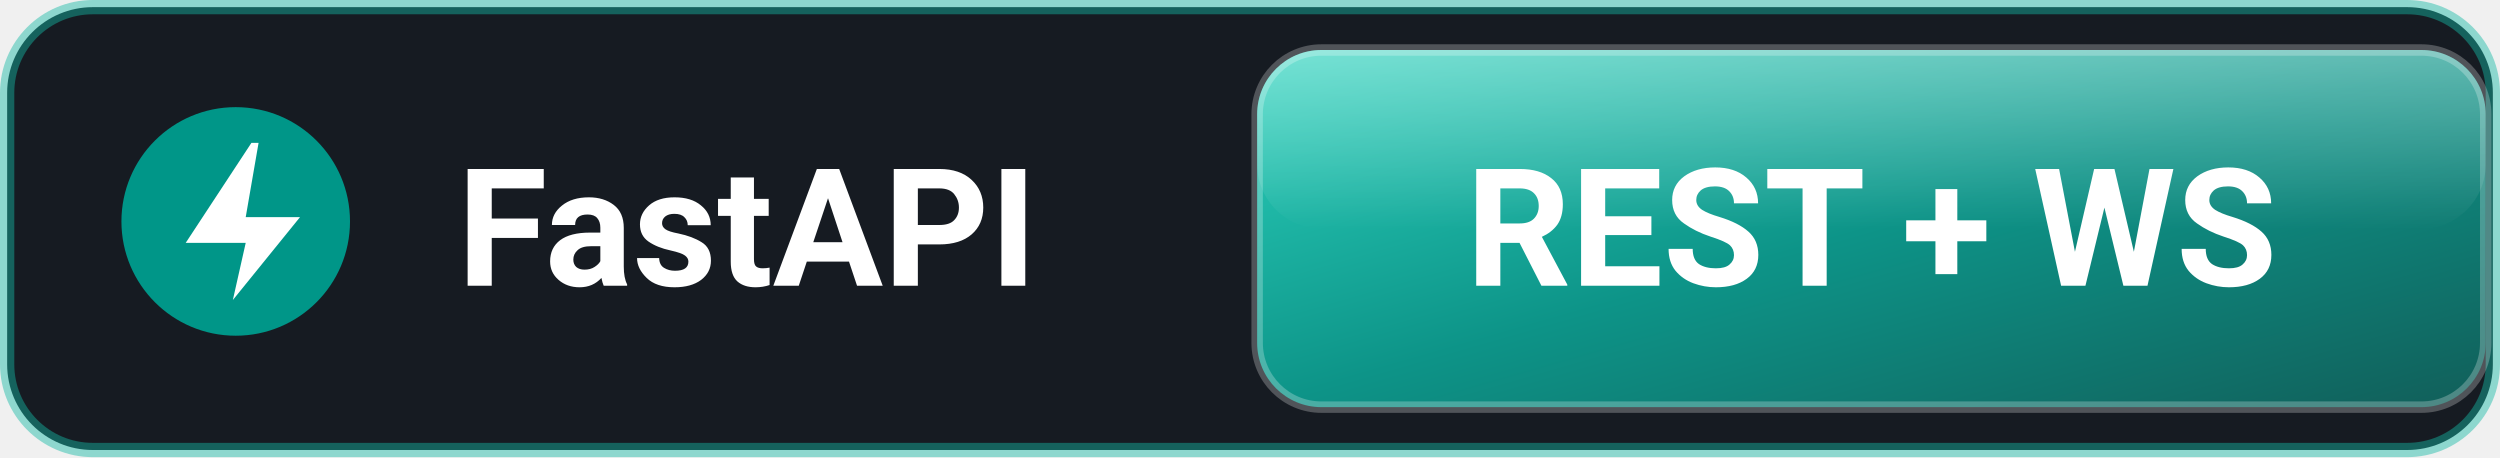
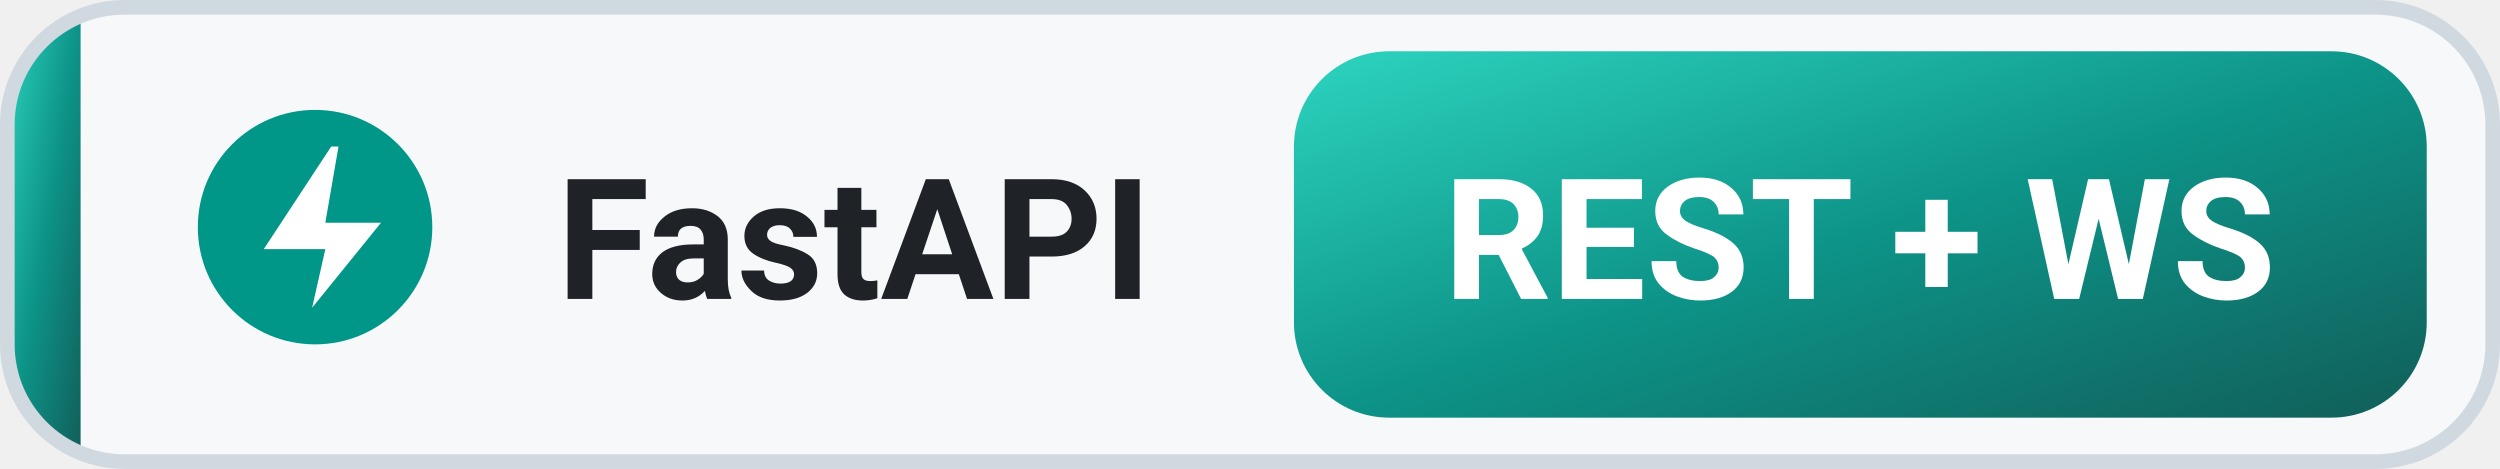
- <svg xmlns="http://www.w3.org/2000/svg" viewBox="0 0 175 32" width="175" height="32" fill="none">
+ <svg xmlns="http://www.w3.org/2000/svg" viewBox="0 0 170.6 32" width="170.6" height="32" fill="none" role="img" aria-label="FastAPI: REST + WS">
  <defs>
-     <linearGradient id="fastapi-grad" x1="0%" y1="0%" x2="100%" y2="100%">
+     <linearGradient id="fastapi-accent" x1="0%" y1="0%" x2="100%" y2="100%">
      <stop offset="0%" stop-color="#2DD4BF" />
      <stop offset="50%" stop-color="#0D9488" />
      <stop offset="100%" stop-color="#115E59" />
    </linearGradient>
-     <linearGradient id="fastapi-gloss" x1="0%" y1="0%" x2="0%" y2="100%">
-       <stop offset="0%" stop-color="#FFFFFF" stop-opacity="0.35" />
-       <stop offset="100%" stop-color="#FFFFFF" stop-opacity="0.0" />
-     </linearGradient>
+     <clipPath id="fastapi-clip">
+       <rect x="0.5" y="0.5" width="169.6" height="31" rx="8" />
+     </clipPath>
  </defs>
  <style>
-     .badge-label { font-family: -apple-system, BlinkMacSystemFont, 'Segoe UI', Roboto, Helvetica, Arial, sans-serif; font-size: 11.5px; font-weight: 600; fill: #FFFFFF; }
-     .badge-value { font-family: -apple-system, BlinkMacSystemFont, 'Segoe UI', Roboto, Helvetica, Arial, sans-serif; font-size: 11.5px; font-weight: 700; fill: #FFFFFF; }
+     text { font-family: -apple-system, BlinkMacSystemFont, 'Segoe UI', Roboto, Helvetica, Arial, sans-serif; font-size: 11.5px; }
+     .card { fill: #F6F8FA; }
+     .edge { stroke: #D1D9E0; }
+     .lbl { font-weight: 600; fill: #1F2328; }
+     .val { font-weight: 700; fill: #FFFFFF; }
+     @media (prefers-color-scheme: dark) {
+       .card { fill: #161B22; }
+       .edge { stroke: #30363D; }
+       .lbl { fill: #E6EDF3; }
+     }
  </style>
  <g>
-     <rect x="0.5" y="0.5" width="174" height="31" rx="6" fill="#161B22" stroke="rgba(20, 184, 166, 0.45)" stroke-width="1" />
-     <g transform="translate(8, 7)">
+     <rect class="card" x="0.5" y="0.5" width="169.6" height="31" rx="8" />
+     <g clip-path="url(#fastapi-clip)">
+       <rect x="0.5" y="0.5" width="5" height="31" fill="url(#fastapi-accent)" />
+     </g>
+     <g transform="translate(13, 7)">
      <circle cx="8.5" cy="8.5" r="8" fill="#009688" />
      <path d="M9.6 3 L5 10 H9.2 L8.3 14 L13 8.2 H9.2 L10.1 3 Z" fill="#FFFFFF" />
    </g>
-     <text x="32" y="20" class="badge-label">FastAPI</text>
-     <rect x="88" y="3.5" width="86" height="25" rx="4.5" fill="url(#fastapi-grad)" stroke="rgba(255,255,255,0.25)" stroke-width="0.8" />
-     <rect x="88" y="3.5" width="86" height="12.5" rx="4.5" fill="url(#fastapi-gloss)" />
-     <text x="131.0" y="20" text-anchor="middle" class="badge-value">REST + WS</text>
+     <text class="lbl" x="38" y="20.4">FastAPI</text>
+     <rect class="chip" x="88.3" y="3.5" width="77.3" height="25" rx="6.5" fill="url(#fastapi-accent)" />
+     <text class="val" x="126.9" y="20.4" text-anchor="middle">REST + WS</text>
+     <rect class="edge" x="0.5" y="0.5" width="169.6" height="31" rx="8" fill="none" />
  </g>
</svg>
